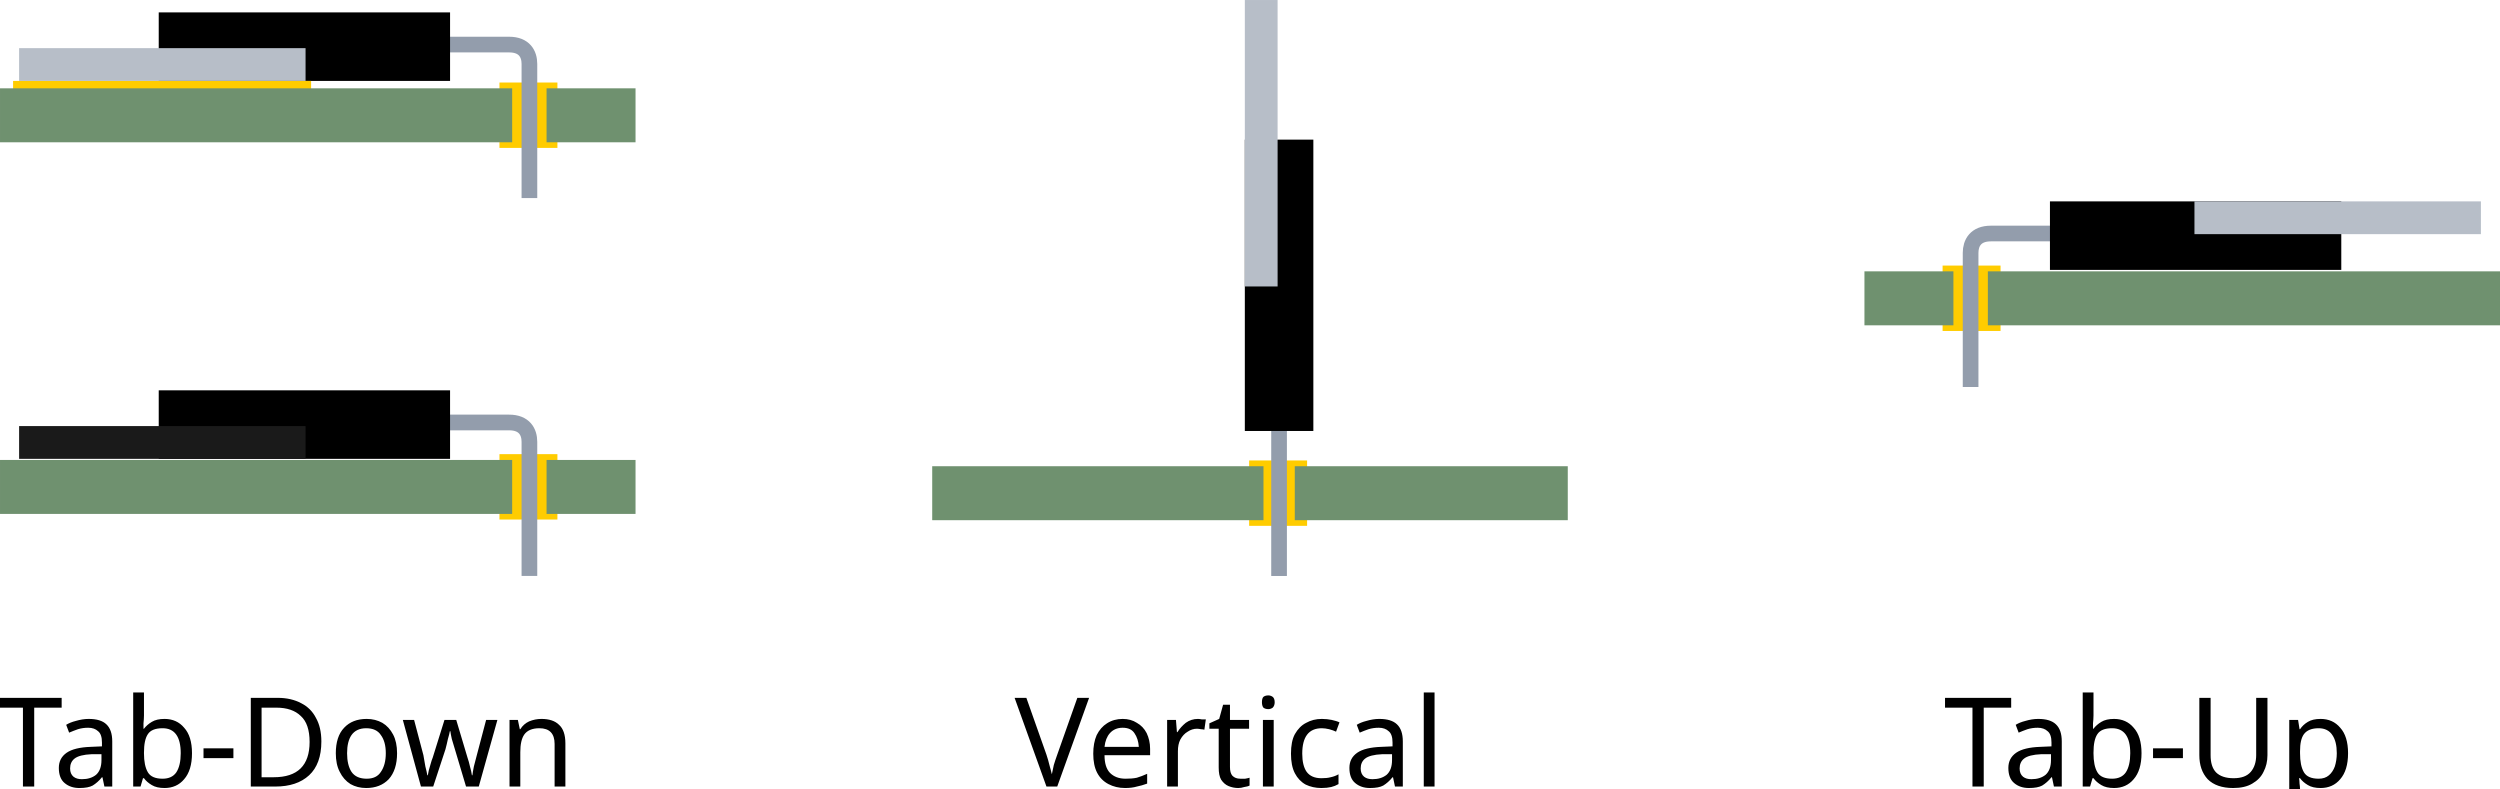
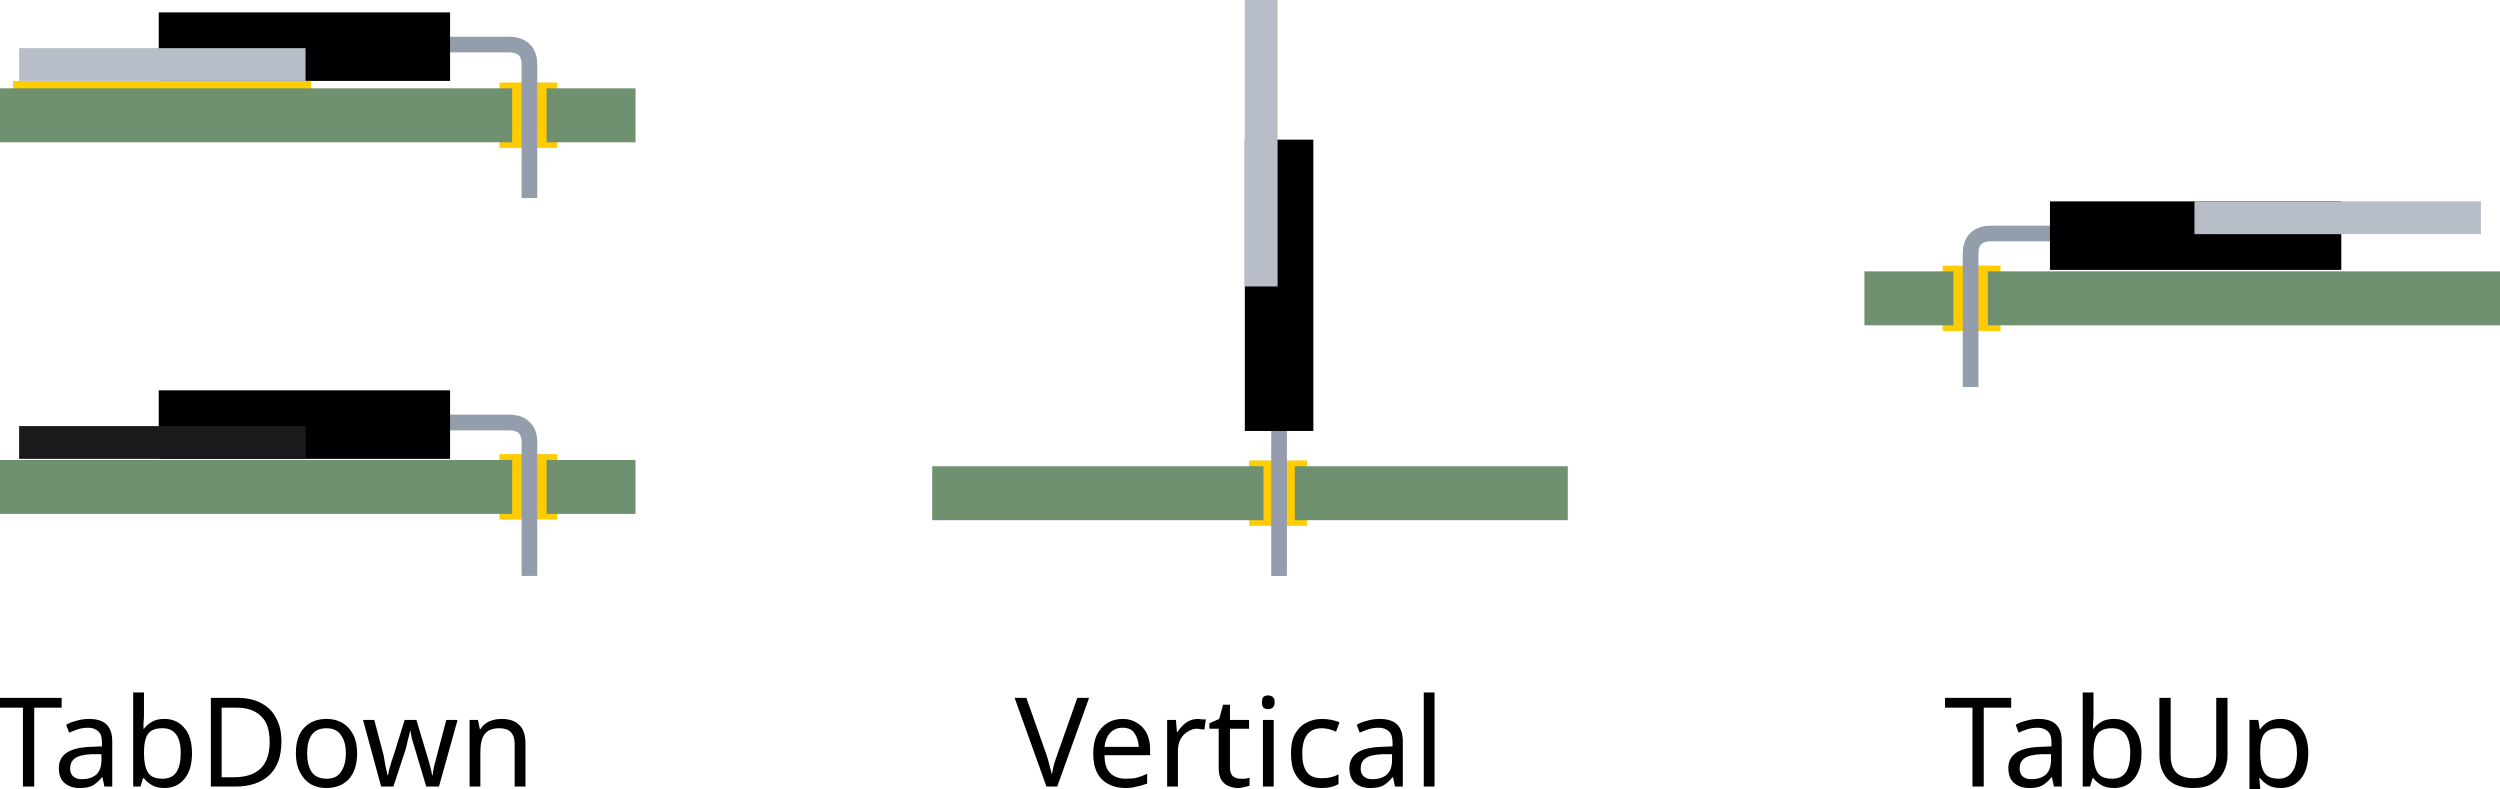
<svg xmlns="http://www.w3.org/2000/svg" width="79.717mm" height="25.135mm" viewBox="0 0 79.717 25.135" version="1.1" id="svg8">
  <defs id="defs2" />
  <g id="layer1" transform="translate(-4.174766,-4.1227)">
    <rect style="color:#000000;overflow:visible;fill:#ffcc00;stroke:none;stroke-width:0.186;stroke-linecap:round;stroke-linejoin:round;stroke-miterlimit:4;stroke-dasharray:none" id="rect8209" width="1.848" height="2.085" x="20.101" y="6.754" />
    <path style="fill:none;fill-rule:evenodd;stroke:#939dac;stroke-width:0.5;stroke-linecap:butt;stroke-linejoin:miter;stroke-miterlimit:4;stroke-dasharray:none;stroke-opacity:1" d="m 18.382,5.544 h 2.027 c 0.489,0 0.647,0.302 0.647,0.618 v 4.276" id="path8203" />
    <rect style="color:#000000;overflow:visible;fill:#000000;stroke:none;stroke-width:0.595;stroke-linecap:round;stroke-linejoin:round" id="rect8201" width="9.29" height="2.185" x="9.236" y="4.518" />
    <rect y="6.703" x="4.592" height="0.996" width="9.503" id="rect8211" style="color:#000000;overflow:visible;fill:#ffcc00;stroke:none;stroke-width:0.291;stroke-linecap:round;stroke-linejoin:round;stroke-miterlimit:4;stroke-dasharray:none" />
    <rect style="color:#000000;overflow:visible;fill:#b7bec8;stroke:none;stroke-width:0.529;stroke-linecap:round;stroke-linejoin:round" id="rect8199" width="9.134" height="1.045" x="4.784" y="5.658" />
    <rect style="color:#000000;overflow:visible;fill:#6f916f;stroke:none;stroke-width:0.501;stroke-linecap:round;stroke-linejoin:round;stroke-miterlimit:4;stroke-dasharray:none" id="rect8205" width="16.331" height="1.721" x="4.175" y="6.939" />
    <rect y="6.939" x="21.603" height="1.721" width="2.837" id="rect8207" style="color:#000000;overflow:visible;fill:#6f916f;stroke:none;stroke-width:0.209;stroke-linecap:round;stroke-linejoin:round;stroke-miterlimit:4;stroke-dasharray:none" />
    <rect y="18.604" x="20.101" height="2.085" width="1.848" id="rect8215" style="color:#000000;overflow:visible;fill:#ffcc00;stroke:none;stroke-width:0.186;stroke-linecap:round;stroke-linejoin:round;stroke-miterlimit:4;stroke-dasharray:none" />
    <path id="path8217" d="m 18.382,17.594 h 2.027 c 0.489,0 0.647,0.302 0.647,0.618 v 4.276" style="fill:none;fill-rule:evenodd;stroke:#939dac;stroke-width:0.5;stroke-linecap:butt;stroke-linejoin:miter;stroke-miterlimit:4;stroke-dasharray:none;stroke-opacity:1" />
    <rect y="16.569" x="9.236" height="2.185" width="9.29" id="rect8219" style="color:#000000;overflow:visible;fill:#000000;stroke:none;stroke-width:0.595;stroke-linecap:round;stroke-linejoin:round" />
    <rect y="17.709" x="4.784" height="1.045" width="9.134" id="rect8221" style="color:#000000;overflow:visible;fill:#1a1a1a;stroke:none;stroke-width:0.529;stroke-linecap:round;stroke-linejoin:round" />
    <rect y="18.789" x="4.175" height="1.721" width="16.331" id="rect8223" style="color:#000000;overflow:visible;fill:#6f916f;stroke:none;stroke-width:0.501;stroke-linecap:round;stroke-linejoin:round;stroke-miterlimit:4;stroke-dasharray:none" />
    <rect style="color:#000000;overflow:visible;fill:#6f916f;stroke:none;stroke-width:0.209;stroke-linecap:round;stroke-linejoin:round;stroke-miterlimit:4;stroke-dasharray:none" id="rect8225" width="2.837" height="1.721" x="21.603" y="18.789" />
    <rect y="12.591" x="-67.966" height="2.085" width="1.848" id="rect8229" style="color:#000000;overflow:visible;fill:#ffcc00;stroke:none;stroke-width:0.186;stroke-linecap:round;stroke-linejoin:round;stroke-miterlimit:4;stroke-dasharray:none" transform="scale(-1,1)" />
    <path id="path8231" d="m 69.685,11.569 h -2.027 c -0.489,0 -0.647,0.302 -0.647,0.618 v 4.276" style="fill:none;fill-rule:evenodd;stroke:#939dac;stroke-width:0.5;stroke-linecap:butt;stroke-linejoin:miter;stroke-miterlimit:4;stroke-dasharray:none;stroke-opacity:1" />
    <rect y="10.544" x="-78.831" height="2.185" width="9.29" id="rect8233" style="color:#000000;overflow:visible;fill:#000000;stroke:none;stroke-width:0.595;stroke-linecap:round;stroke-linejoin:round" transform="scale(-1,1)" />
    <rect y="10.544" x="-83.283" height="1.045" width="9.134" id="rect8235" style="color:#000000;overflow:visible;fill:#b7bec8;stroke:none;stroke-width:0.529;stroke-linecap:round;stroke-linejoin:round" transform="scale(-1,1)" />
    <rect y="12.775" x="-83.892" height="1.721" width="16.331" id="rect8237" style="color:#000000;overflow:visible;fill:#6f916f;stroke:none;stroke-width:0.501;stroke-linecap:round;stroke-linejoin:round;stroke-miterlimit:4;stroke-dasharray:none" transform="scale(-1,1)" />
    <rect style="color:#000000;overflow:visible;fill:#6f916f;stroke:none;stroke-width:0.209;stroke-linecap:round;stroke-linejoin:round;stroke-miterlimit:4;stroke-dasharray:none" id="rect8239" width="2.837" height="1.721" x="-66.463" y="12.775" transform="scale(-1,1)" />
    <rect y="18.805" x="44.006" height="2.085" width="1.848" id="rect8243" style="color:#000000;overflow:visible;fill:#ffcc00;stroke:none;stroke-width:0.186;stroke-linecap:round;stroke-linejoin:round;stroke-miterlimit:4;stroke-dasharray:none" />
    <path id="path8245" d="M 44.96,17.811 V 22.489" style="fill:none;fill-rule:evenodd;stroke:#939dac;stroke-width:0.5;stroke-linecap:butt;stroke-linejoin:miter;stroke-miterlimit:4;stroke-dasharray:none;stroke-opacity:1" />
    <g id="g8257" transform="rotate(90,46.55608,45.14726)">
      <rect style="color:#000000;overflow:visible;fill:#000000;stroke:none;stroke-width:0.595;stroke-linecap:round;stroke-linejoin:round" id="rect8247" width="9.29" height="2.185" x="9.984" y="45.65" />
      <rect style="color:#000000;overflow:visible;fill:#b7bec8;stroke:none;stroke-width:0.529;stroke-linecap:round;stroke-linejoin:round" id="rect8249" width="9.134" height="1.045" x="5.532" y="46.79" />
    </g>
    <rect y="18.989" x="33.9" height="1.721" width="10.563" id="rect8251" style="color:#000000;overflow:visible;fill:#6f916f;stroke:none;stroke-width:0.403;stroke-linecap:round;stroke-linejoin:round;stroke-miterlimit:4;stroke-dasharray:none" />
    <rect style="color:#000000;overflow:visible;fill:#6f916f;stroke:none;stroke-width:0.366;stroke-linecap:round;stroke-linejoin:round;stroke-miterlimit:4;stroke-dasharray:none" id="rect8253" width="8.705" height="1.721" x="45.461" y="18.989" />
    <text xml:space="preserve" style="font-style:normal;font-weight:normal;font-size:3.949px;line-height:125%;font-family:Sans;text-align:start;letter-spacing:0px;word-spacing:0px;text-anchor:start;fill:#000000;fill-opacity:1;stroke:none;stroke-width:0.197px;stroke-linecap:butt;stroke-linejoin:miter;stroke-opacity:1" x="3.983" y="29.202" id="text8315">
-       <tspan id="tspan8313" x="3.983" y="29.202" style="stroke-width:0.197px">Tab-Down</tspan>
+       <tspan id="tspan8313" x="3.983" y="29.202" style="stroke-width:0.197px">TabDown</tspan>
    </text>
    <text id="text8319" y="29.202" x="36.528" style="font-style:normal;font-weight:normal;font-size:3.949px;line-height:125%;font-family:Sans;text-align:start;letter-spacing:0px;word-spacing:0px;text-anchor:start;fill:#000000;fill-opacity:1;stroke:none;stroke-width:0.197px;stroke-linecap:butt;stroke-linejoin:miter;stroke-opacity:1" xml:space="preserve">
      <tspan style="stroke-width:0.197px" y="29.202" x="36.528" id="tspan8317">Vertical</tspan>
    </text>
    <text xml:space="preserve" style="font-style:normal;font-weight:normal;font-size:3.949px;line-height:125%;font-family:Sans;text-align:start;letter-spacing:0px;word-spacing:0px;text-anchor:start;fill:#000000;fill-opacity:1;stroke:none;stroke-width:0.197px;stroke-linecap:butt;stroke-linejoin:miter;stroke-opacity:1" x="66.15" y="29.202" id="text8323">
-       <tspan id="tspan8321" x="66.15" y="29.202" style="stroke-width:0.197px">Tab-Up</tspan>
+       <tspan id="tspan8321" x="66.15" y="29.202" style="stroke-width:0.197px">TabUp</tspan>
    </text>
  </g>
</svg>
